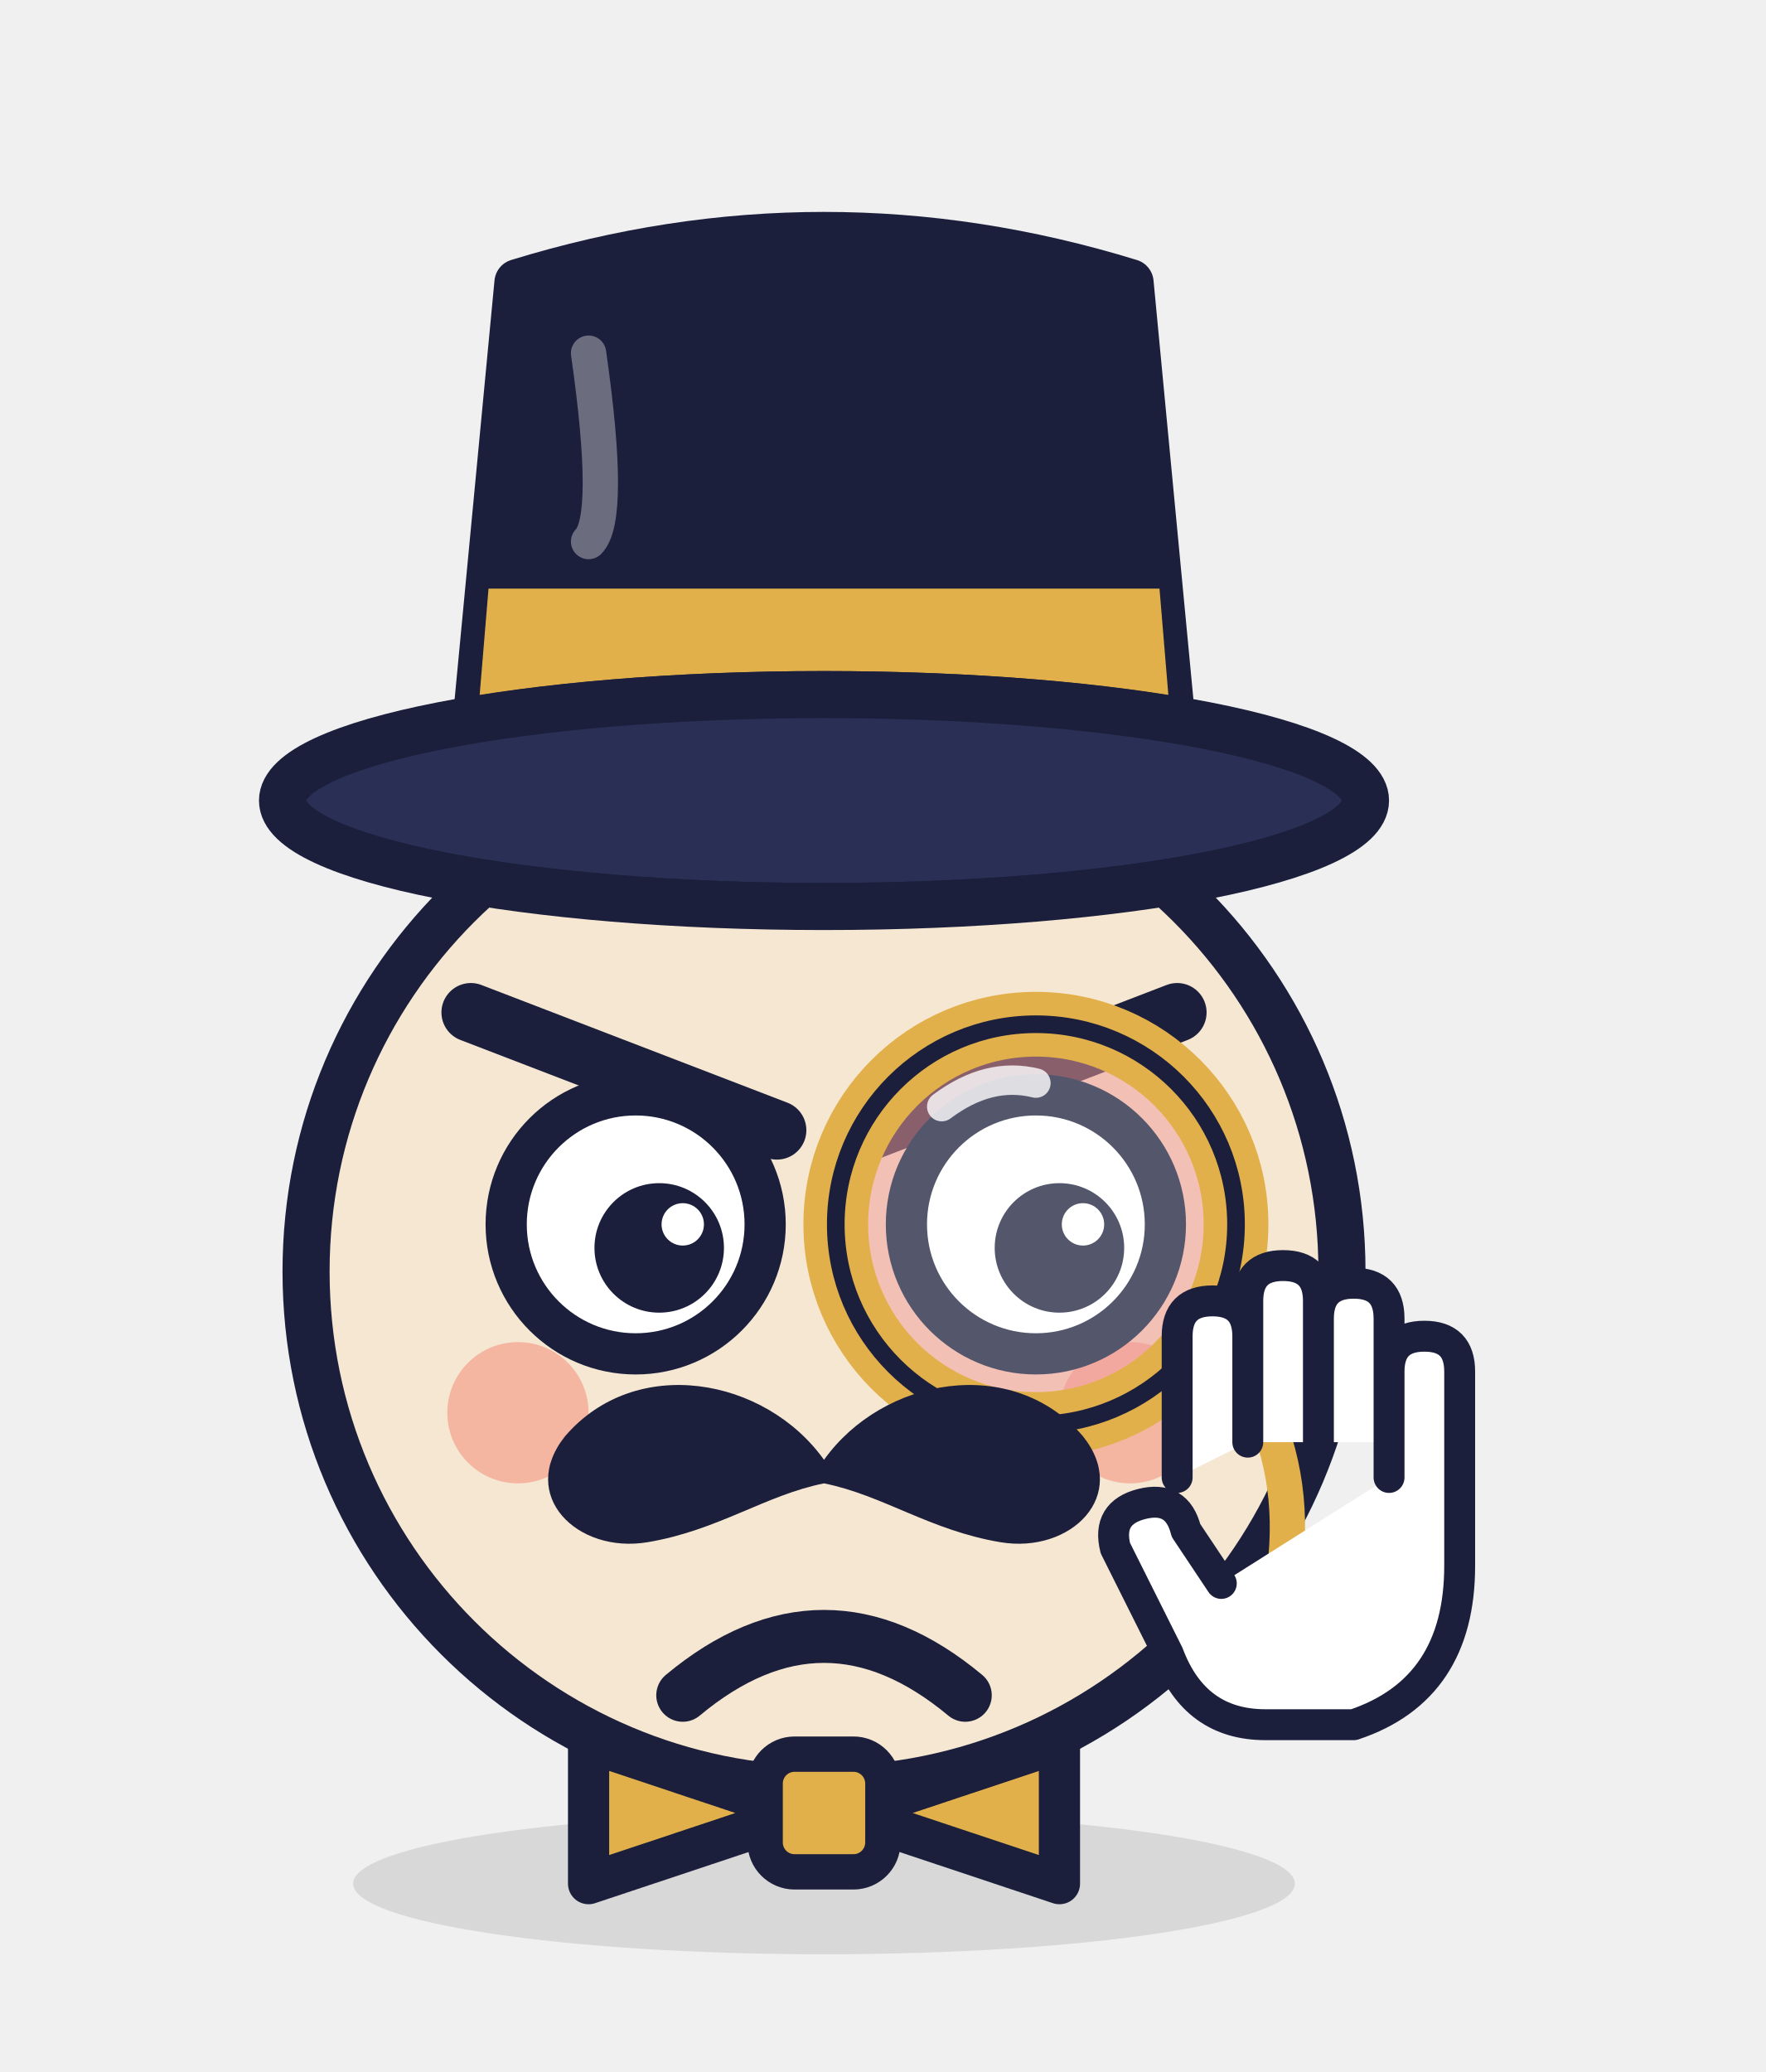
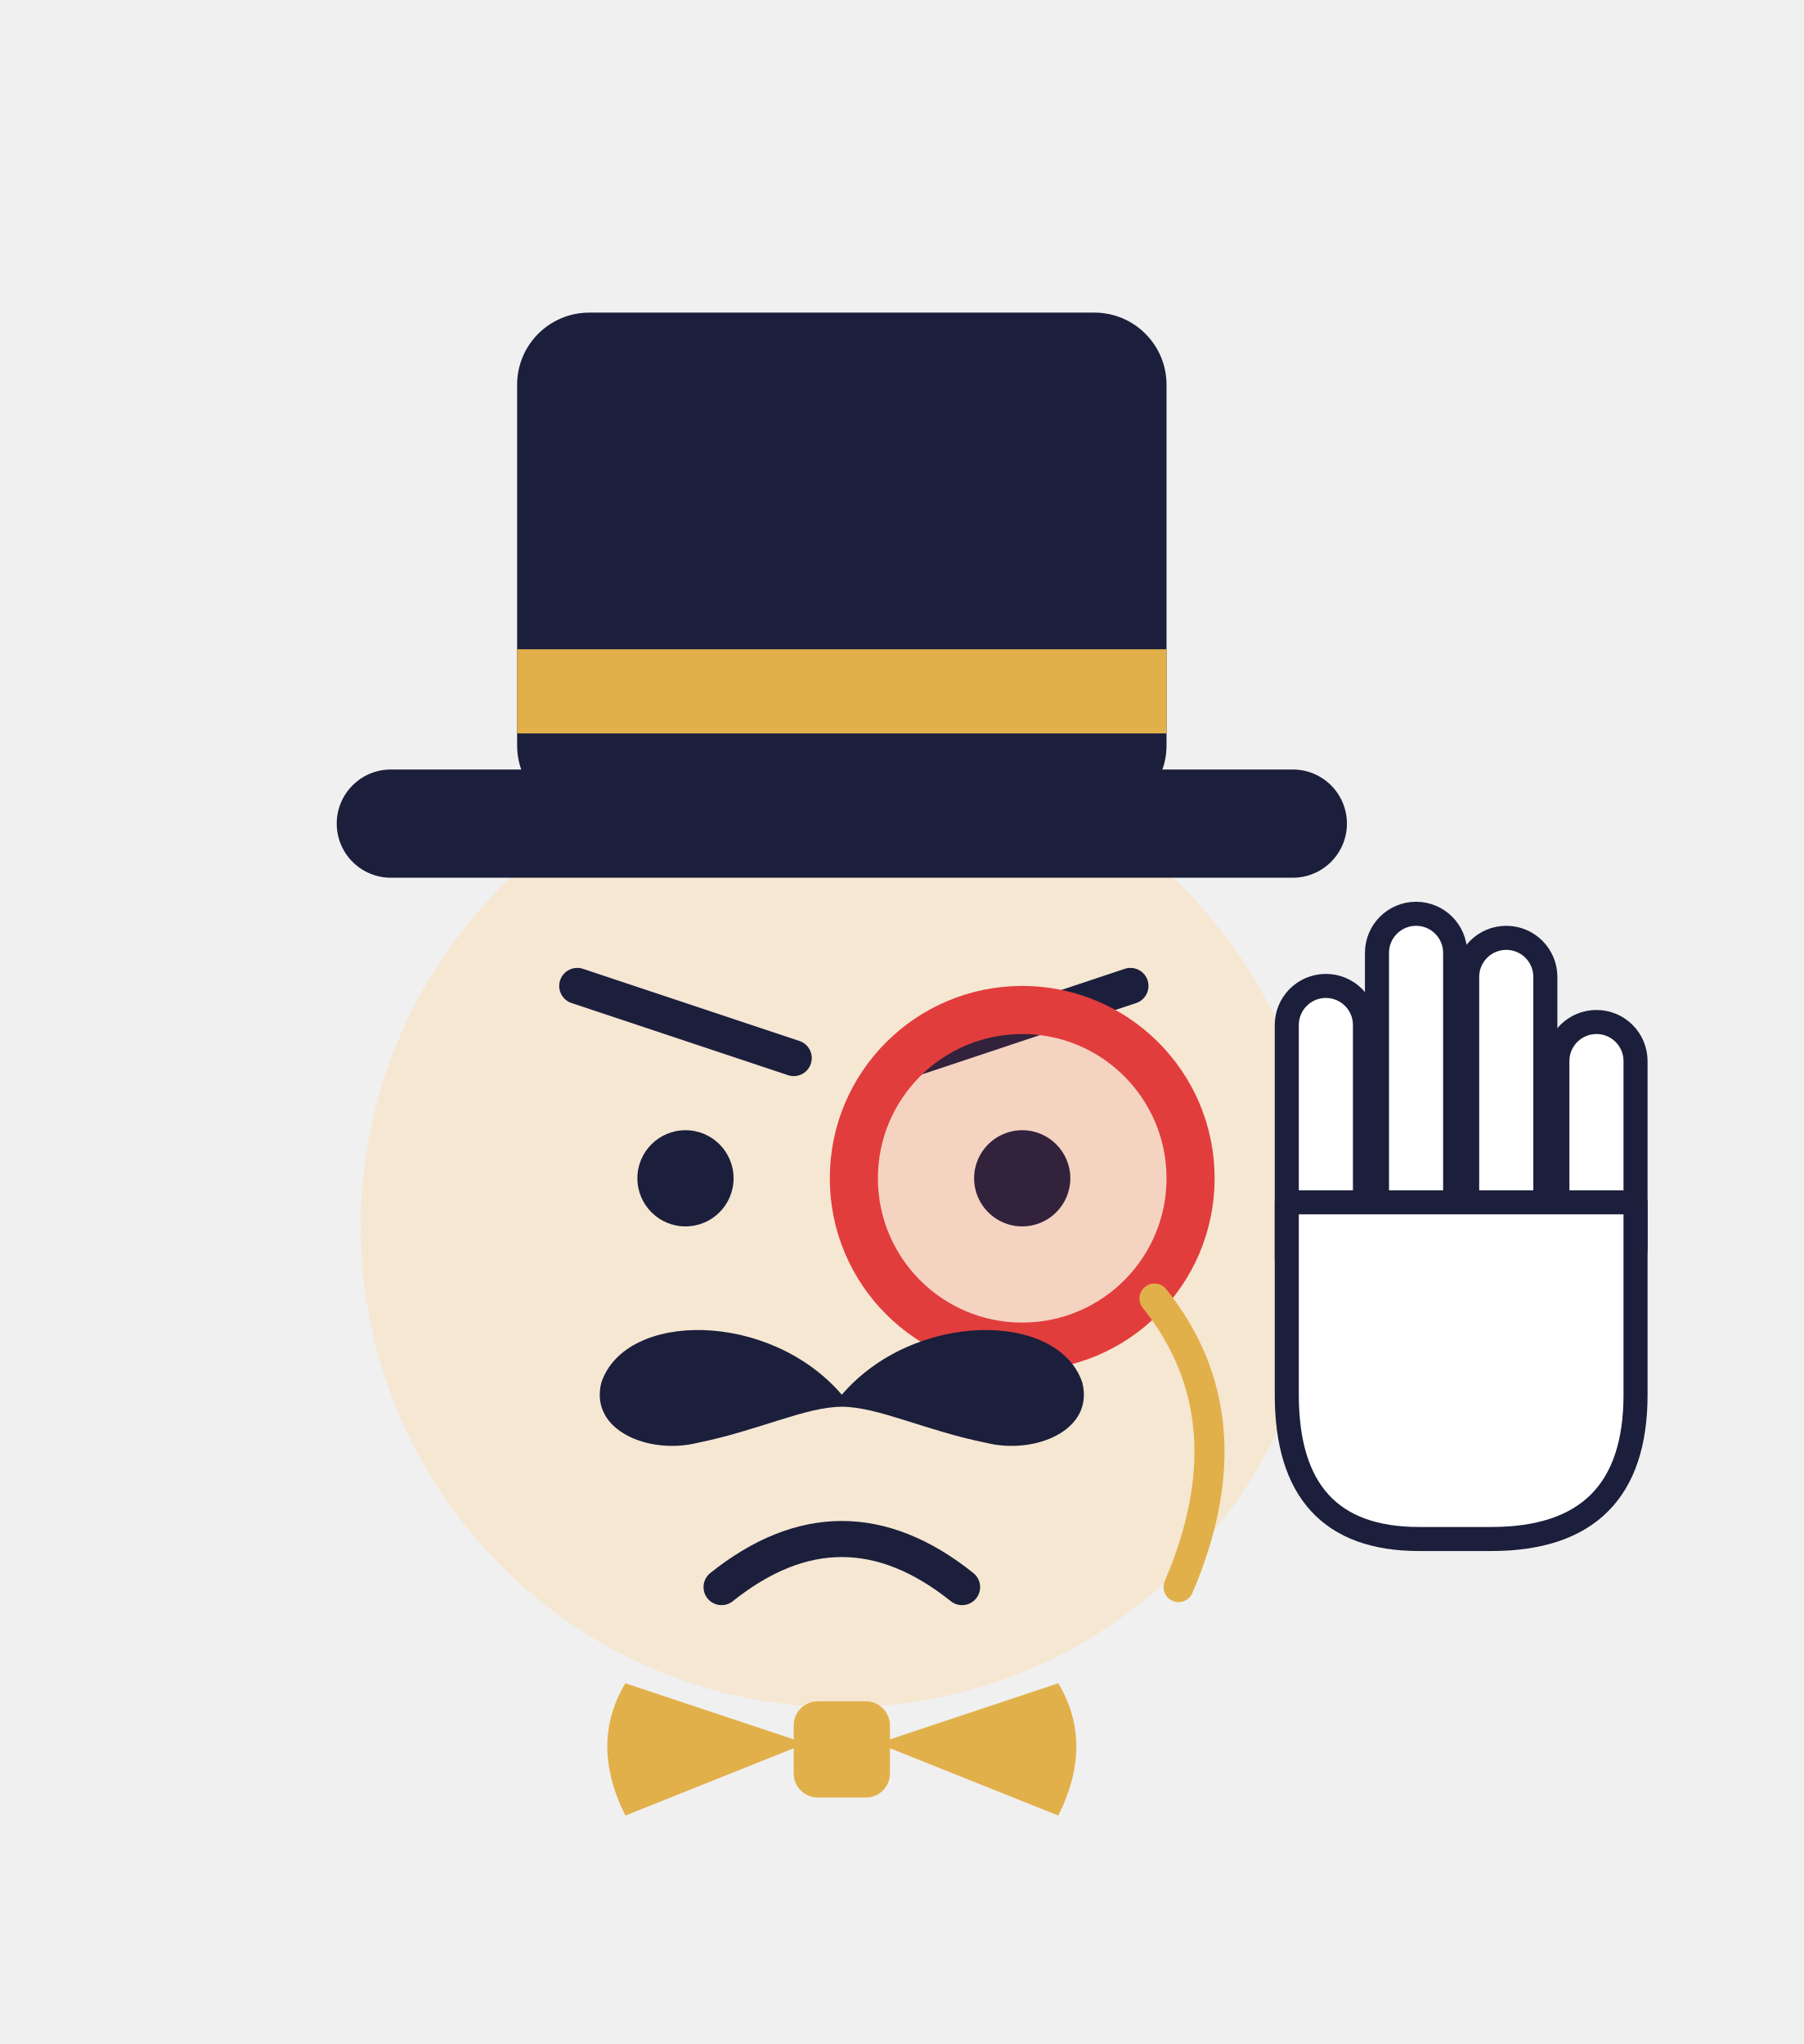
- <svg xmlns="http://www.w3.org/2000/svg" viewBox="-10 -20 150 176" role="img">
+ <svg xmlns="http://www.w3.org/2000/svg" viewBox="-10 -10 150 170" role="img">
  <defs>
    <g id="hat">
-       <path d="M30 46 L34 4 Q60 -4 86 4 L90 46 Z" fill="#1B1F3B" stroke="#1B1F3B" stroke-width="4" stroke-linejoin="round" />
-       <path d="M31.5 30 L88.5 30 L89.5 42 L30.5 42 Z" fill="#E2B04A" />
-       <ellipse cx="60" cy="48" rx="46" ry="9" fill="#1B1F3B" />
-       <ellipse cx="60" cy="46" rx="46" ry="9" fill="#2A2F55" />
-       <ellipse cx="60" cy="48" rx="46" ry="9" fill="none" stroke="#1B1F3B" stroke-width="4" />
-       <path d="M40 10 Q42 24 40 26" fill="none" stroke="#fff" stroke-opacity="0.35" stroke-width="3" stroke-linecap="round" />
+       <rect x="33" y="16" width="54" height="42" rx="6" fill="#1B1F3B" />
+       <rect x="33" y="44" width="54" height="7" fill="#E2B04A" />
+       <rect x="18" y="54" width="84" height="9" rx="4.5" fill="#1B1F3B" />
    </g>
-     <g id="face">
-       <ellipse cx="60" cy="140" rx="40" ry="6" fill="#000" opacity="0.10" />
-       <circle cx="60" cy="88" r="44" fill="#F6E7D3" stroke="#1B1F3B" stroke-width="4" />
-       <circle cx="34" cy="100" r="6" fill="#F4A08C" opacity="0.7" />
-       <circle cx="86" cy="100" r="6" fill="#F4A08C" opacity="0.7" />
+     <g id="head">
+       <circle cx="60" cy="92" r="40" fill="#F6E7D3" />
+     </g>
+     <g id="eye-l">
+       <circle cx="47" cy="88" r="4" fill="#1B1F3B" />
+     </g>
+     <g id="eye-r">
+       <circle cx="75" cy="88" r="4" fill="#1B1F3B" />
+     </g>
+     <g id="mustache">
+       <path d="M60 106 C54 99 42 99 40 105 C39 109 44 111 48 110 C53 109 57 107 60 107 C63 107 67 109 72 110 C76 111 81 109 80 105 C78 99 66 99 60 106 Z" fill="#1B1F3B" />
    </g>
    <g id="bowtie">
-       <path d="M40 128 L58 134 L40 140 Z M80 128 L62 134 L80 140 Z" fill="#E2B04A" stroke="#1B1F3B" stroke-width="3.5" stroke-linejoin="round" />
-       <rect x="55" y="129" width="10" height="10" rx="2.5" fill="#E2B04A" stroke="#1B1F3B" stroke-width="3" />
+       <path d="M42 130 L57 135 L42 141 Q39 135 42 130 Z M78 130 L63 135 L78 141 Q81 135 78 130 Z" fill="#E2B04A" />
+       <rect x="56" y="131.5" width="8" height="8" rx="2" fill="#E2B04A" />
    </g>
-     <g id="eye-l">
-       <circle cx="44" cy="84" r="11" fill="#fff" stroke="#1B1F3B" stroke-width="3.5" />
-       <circle cx="46" cy="86" r="5.5" fill="#1B1F3B" />
-       <circle cx="48" cy="84" r="1.8" fill="#fff" />
+     <g id="ring">
+       <circle cx="75" cy="88" r="14" fill="none" stroke="#E2B04A" stroke-width="4" />
    </g>
-     <g id="eye-r">
-       <circle cx="78" cy="84" r="11" fill="#fff" stroke="#1B1F3B" stroke-width="3.5" />
-       <circle cx="80" cy="86" r="5.5" fill="#1B1F3B" />
-       <circle cx="82" cy="84" r="1.8" fill="#fff" />
-     </g>
-     <g id="monocle">
-       <circle cx="78" cy="84" r="17" fill="#fff" fill-opacity="0.25" stroke="#E2B04A" stroke-width="5.5" />
-       <circle cx="78" cy="84" r="17" fill="none" stroke="#1B1F3B" stroke-width="1.5" />
-       <path d="M93 93 Q104 106 96 124" fill="none" stroke="#E2B04A" stroke-width="3" stroke-linecap="round" />
-       <path d="M70 74 q4-3 8-2" fill="none" stroke="#fff" stroke-width="2.5" stroke-linecap="round" opacity="0.8" />
-     </g>
-     <g id="mustache">
-       <path d="M60 104 c-5-7-16-9-22-2 c-4 5 1 10 7 9 c6-1 10-4 15-5 c5 1 9 4 15 5 c6 1 11-4 7-9 c-6-7-17-5-22 2 z" fill="#1B1F3B" />
-     </g>
-     <g id="brow-l">
-       <path d="M32 68 Q44 60 56 68" fill="none" stroke="#1B1F3B" stroke-width="4.5" stroke-linecap="round" />
-     </g>
-     <g id="brow-r">
-       <path d="M66 66 Q78 58 90 66" fill="none" stroke="#1B1F3B" stroke-width="4.5" stroke-linecap="round" />
-     </g>
-     <g id="smile">
-       <path d="M46 116 Q60 128 74 116" fill="none" stroke="#1B1F3B" stroke-width="4.5" stroke-linecap="round" />
+     <g id="chain">
+       <path d="M86 98 Q94 108 88 122" fill="none" stroke="#E2B04A" stroke-width="2.5" stroke-linecap="round" />
    </g>
  </defs>
-   <use href="#face" />
-   <path d="M30 66 L56 76 M90 66 L64 76" stroke="#1B1F3B" stroke-width="5" stroke-linecap="round" />
+   <use href="#head" />
+   <path d="M38 72 L56 78 M84 72 L66 78" stroke="#1B1F3B" stroke-width="3" stroke-linecap="round" />
  <use href="#eye-l" />
-   <circle cx="78" cy="84" r="17" fill="#E23D3D" fill-opacity="0.35" />
  <use href="#eye-r" />
-   <use href="#monocle" />
+   <circle cx="75" cy="88" r="14" fill="#E23D3D" fill-opacity="0.12" />
+   <circle cx="75" cy="88" r="14" fill="none" stroke="#E23D3D" stroke-width="4" />
+   <use href="#chain" />
  <use href="#mustache" />
-   <path d="M48 124 Q60 114 72 124" fill="none" stroke="#1B1F3B" stroke-width="4.5" stroke-linecap="round" />
+   <path d="M50 122 Q60 114 70 122" fill="none" stroke="#1B1F3B" stroke-width="3" stroke-linecap="round" />
  <use href="#bowtie" />
  <use href="#hat" />
-   <g transform="translate(84,86) scale(0.75)">
-     <path d="M8 26 V10 q0-4 4-4 t4 4 v12 M16 22 V6 q0-4 4-4 t4 4 v16 M24 22 V8 q0-4 4-4 t4 4 v14 M32 26 V14 q0-4 4-4 t4 4 v22 q0 14-12 18 h-10 q-8 0-11-8 l-6-12 q-1-4 3-5 t5 3 l4 6" fill="#fff" stroke="#1B1F3B" stroke-width="3.5" stroke-linejoin="round" stroke-linecap="round" />
+   <g fill="#fff" stroke="#1B1F3B" stroke-width="2" stroke-linejoin="round">
+     <rect x="97" y="72" width="6.5" height="26" rx="3.25" />
+     <rect x="104.5" y="66" width="6.5" height="30" rx="3.25" />
+     <rect x="112" y="68" width="6.5" height="28" rx="3.25" />
+     <rect x="119.5" y="75" width="6.5" height="22" rx="3.25" />
+     <path d="M97 90 H126 V106 Q126 118 114 118 H108 Q97 118 97 106 Z" />
  </g>
</svg>
